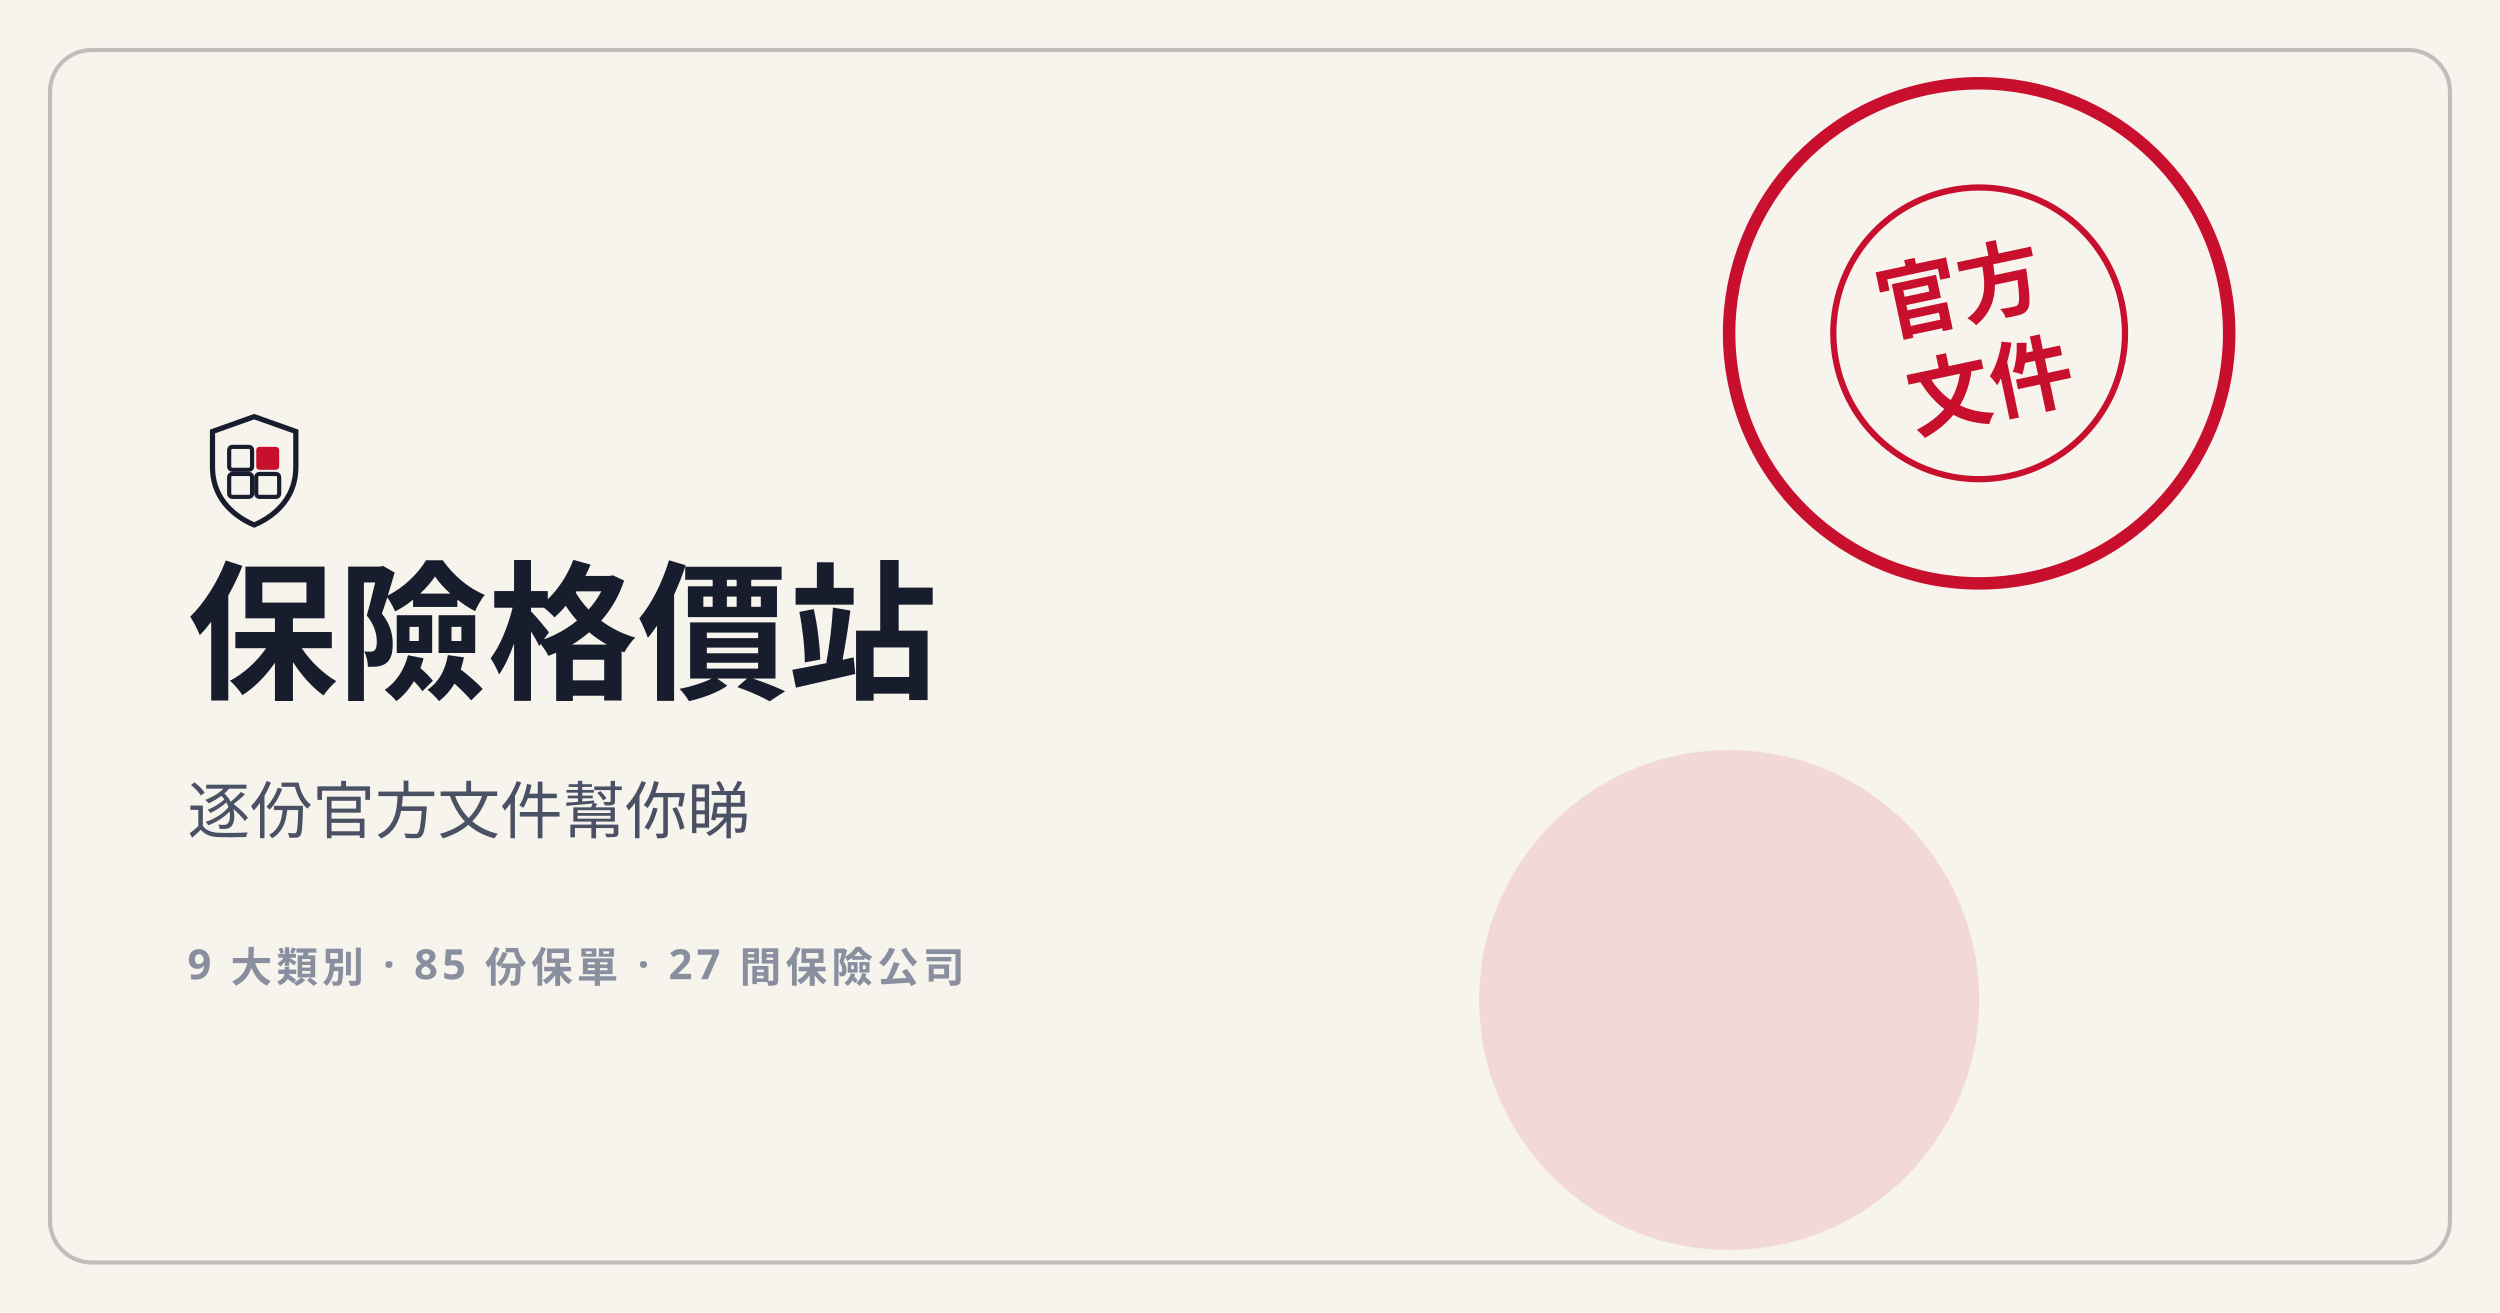
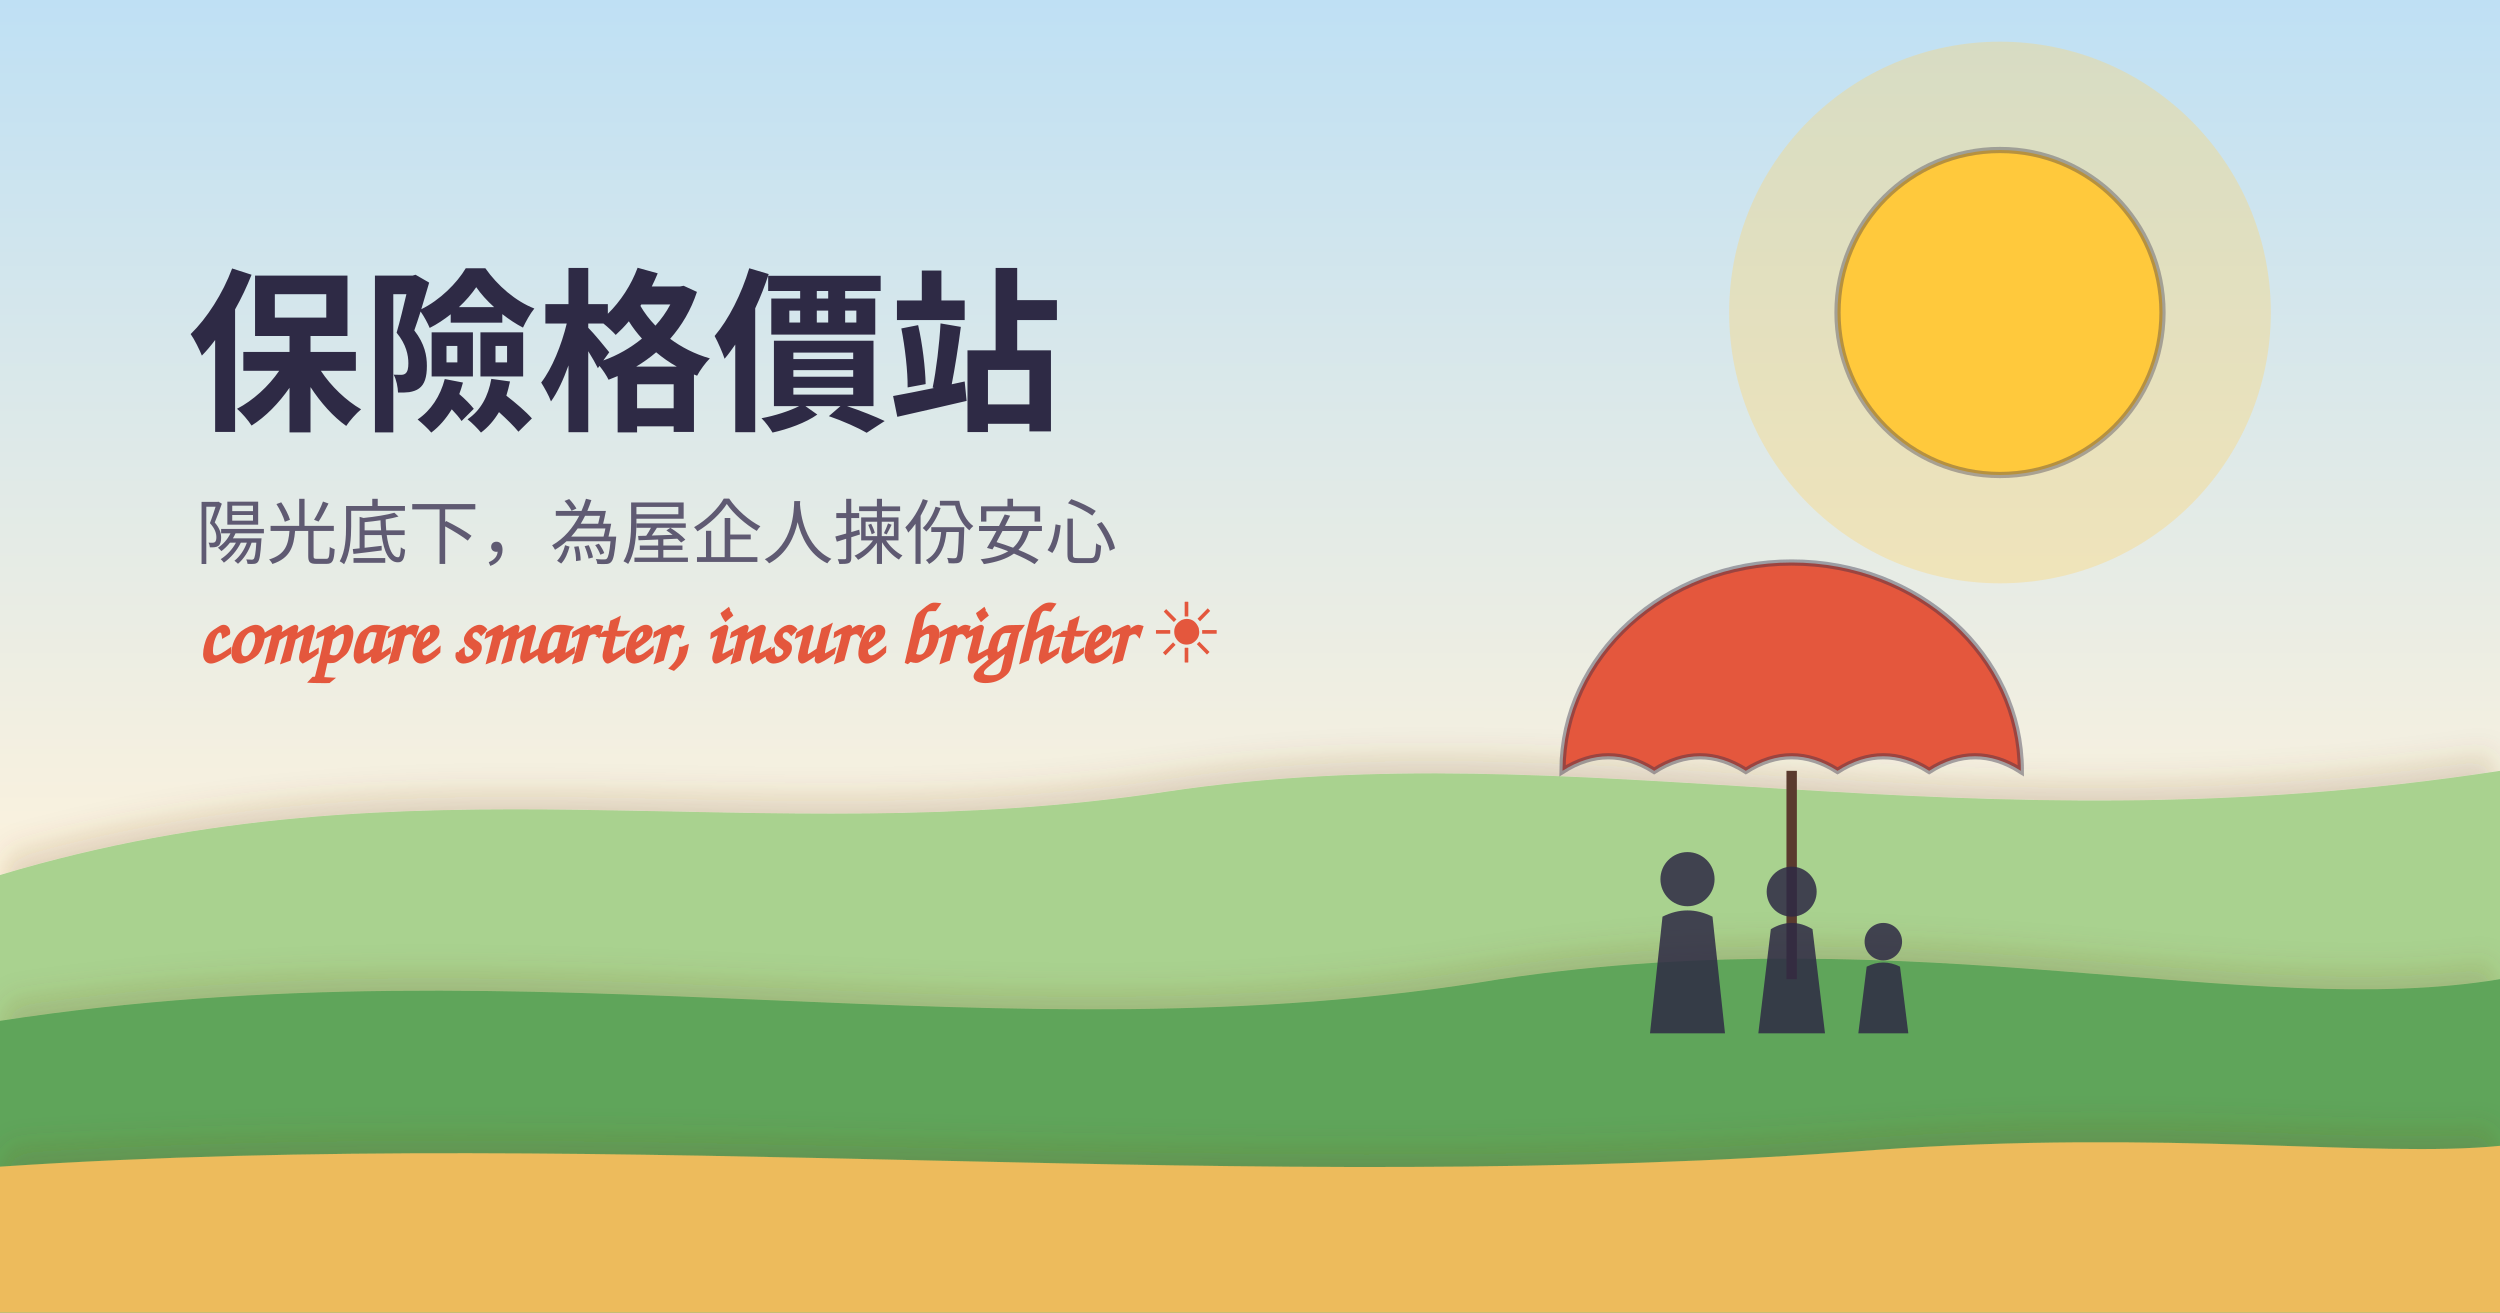
<svg xmlns="http://www.w3.org/2000/svg" viewBox="0 0 1200 630" fill="none">
-   <rect width="1200" height="630" fill="#F7F4EE" />
-   <rect x="24" y="24" width="1152" height="582" rx="20" fill="none" stroke="#181D2E" stroke-opacity="0.25" stroke-width="2" />
-   <g transform="translate(90 200)">
-     <path d="M32 0 52 7.1v17.2c0 13.4-8.4 22.7-20 27.7-11.6-5-20-14.3-20-27.7V7.1L32 0Z" stroke="#181D2E" stroke-width="2.5" fill="none" />
-     <rect x="20" y="14.5" width="11" height="11" rx="1.5" stroke="#181D2E" stroke-width="2" fill="none" />
-     <rect x="33" y="14.5" width="11" height="11" rx="1.5" fill="#C8102E" />
-     <rect x="20" y="27.5" width="11" height="11" rx="1.5" stroke="#181D2E" stroke-width="2" fill="none" />
-     <rect x="33" y="27.5" width="11" height="11" rx="1.5" stroke="#181D2E" stroke-width="2" fill="none" />
+   <defs>
+     <linearGradient id="sky" x1="0" y1="0" x2="0" y2="1">
+       <stop offset="0" stop-color="#BFE0F4" />
+       <stop offset=".7" stop-color="#FFF3DC" />
+     </linearGradient>
+     <filter id="sh" x="-5%" y="-30%" width="110%" height="160%">
+       <feDropShadow dx="0" dy="-6" stdDeviation="8" flood-color="#784F1E" flood-opacity=".22" />
+     </filter>
+   </defs>
+   <rect width="1200" height="630" fill="url(#sky)" />
+   <circle cx="960" cy="150" r="130" fill="#FFD36B" opacity=".35" />
+   <circle cx="960" cy="150" r="78" fill="#FFC93C" stroke="#2E2A45" stroke-opacity=".35" stroke-width="3" />
+   <path d="M0 420 C 200 360 360 410 560 380 C 760 350 940 410 1200 370 V630 H0Z" fill="#A9D28F" filter="url(#sh)" />
+   <path d="M0 490 C 260 450 480 510 720 470 C 920 440 1080 490 1200 470 V630 H0Z" fill="#5FA55A" filter="url(#sh)" />
+   <path d="M0 560 C 300 540 600 575 900 552 C 1040 542 1140 556 1200 550 V630 H0Z" fill="#EDBB5C" filter="url(#sh)" />
+   <g transform="translate(860 300)">
+     <path d="M-110 70 A110 100 0 0 1 110 70 Q88 56 66 70 Q44 56 22 70 Q0 56 -22 70 Q-44 56 -66 70 Q-88 56 -110 70Z" fill="#E4573D" stroke="#2E2A45" stroke-opacity=".4" stroke-width="3" />
+     <path d="M0 70 V170" stroke="#5A3A2E" stroke-width="5" />
+     <g fill="#2E2A45" fill-opacity=".85">
+       <circle cx="-50" cy="122" r="13" />
+       <path d="M-68 196 L-62 140 Q-50 134 -38 140 L-32 196Z" />
+       <circle cx="0" cy="128" r="12" />
+       <path d="M-16 196 L-10 146 Q0 140 10 146 L16 196Z" />
+       <circle cx="44" cy="152" r="9" />
+       <path d="M32 196 L36 164 Q44 160 52 164 L56 196Z" />
+     </g>
  </g>
-   <text x="90" y="330" font-family="'Noto Serif TC', serif" font-weight="900" font-size="72" fill="#181D2E">保險格價站</text>
-   <text x="90" y="400" font-family="'Noto Sans TC', sans-serif" font-weight="500" font-size="30" fill="#4B5165">逐份官方文件幫你睇</text>
-   <text x="90" y="470" font-family="'Space Grotesk', 'Noto Sans TC', sans-serif" font-weight="700" font-size="20" letter-spacing="2" fill="#8A8FA0">9 大類別 · 85 份保單 · 27 間保險公司</text>
-   <g transform="translate(950 160) rotate(-12)">
-     <circle r="120" fill="none" stroke="#C8102E" stroke-width="6" />
-     <circle r="70" fill="none" stroke="#C8102E" stroke-width="3" />
-     <text fill="#C8102E" font-family="'Noto Serif TC', serif" font-weight="900" font-size="40" text-anchor="middle">
-       <tspan x="0" y="-8">官方</tspan>
-       <tspan x="0" y="40">文件</tspan>
-     </text>
-   </g>
-   <circle cx="830" cy="480" r="120" fill="#C8102E" opacity="0.12" />
+   <text x="90" y="200" font-family="'LXGW WenKai TC','Noto Sans TC',sans-serif" font-size="84" font-weight="700" fill="#2E2A45">保險格價站</text>
+   <text x="94" y="268" font-family="'Noto Sans TC',sans-serif" font-size="34" font-weight="500" fill="#5F5A72">陽光底下，為屋企人揀份安心</text>
+   <text x="94" y="318" font-family="Caveat, cursive" font-size="40" font-weight="700" fill="#E4573D">compare smarter, insure brighter ☀</text>
</svg>
